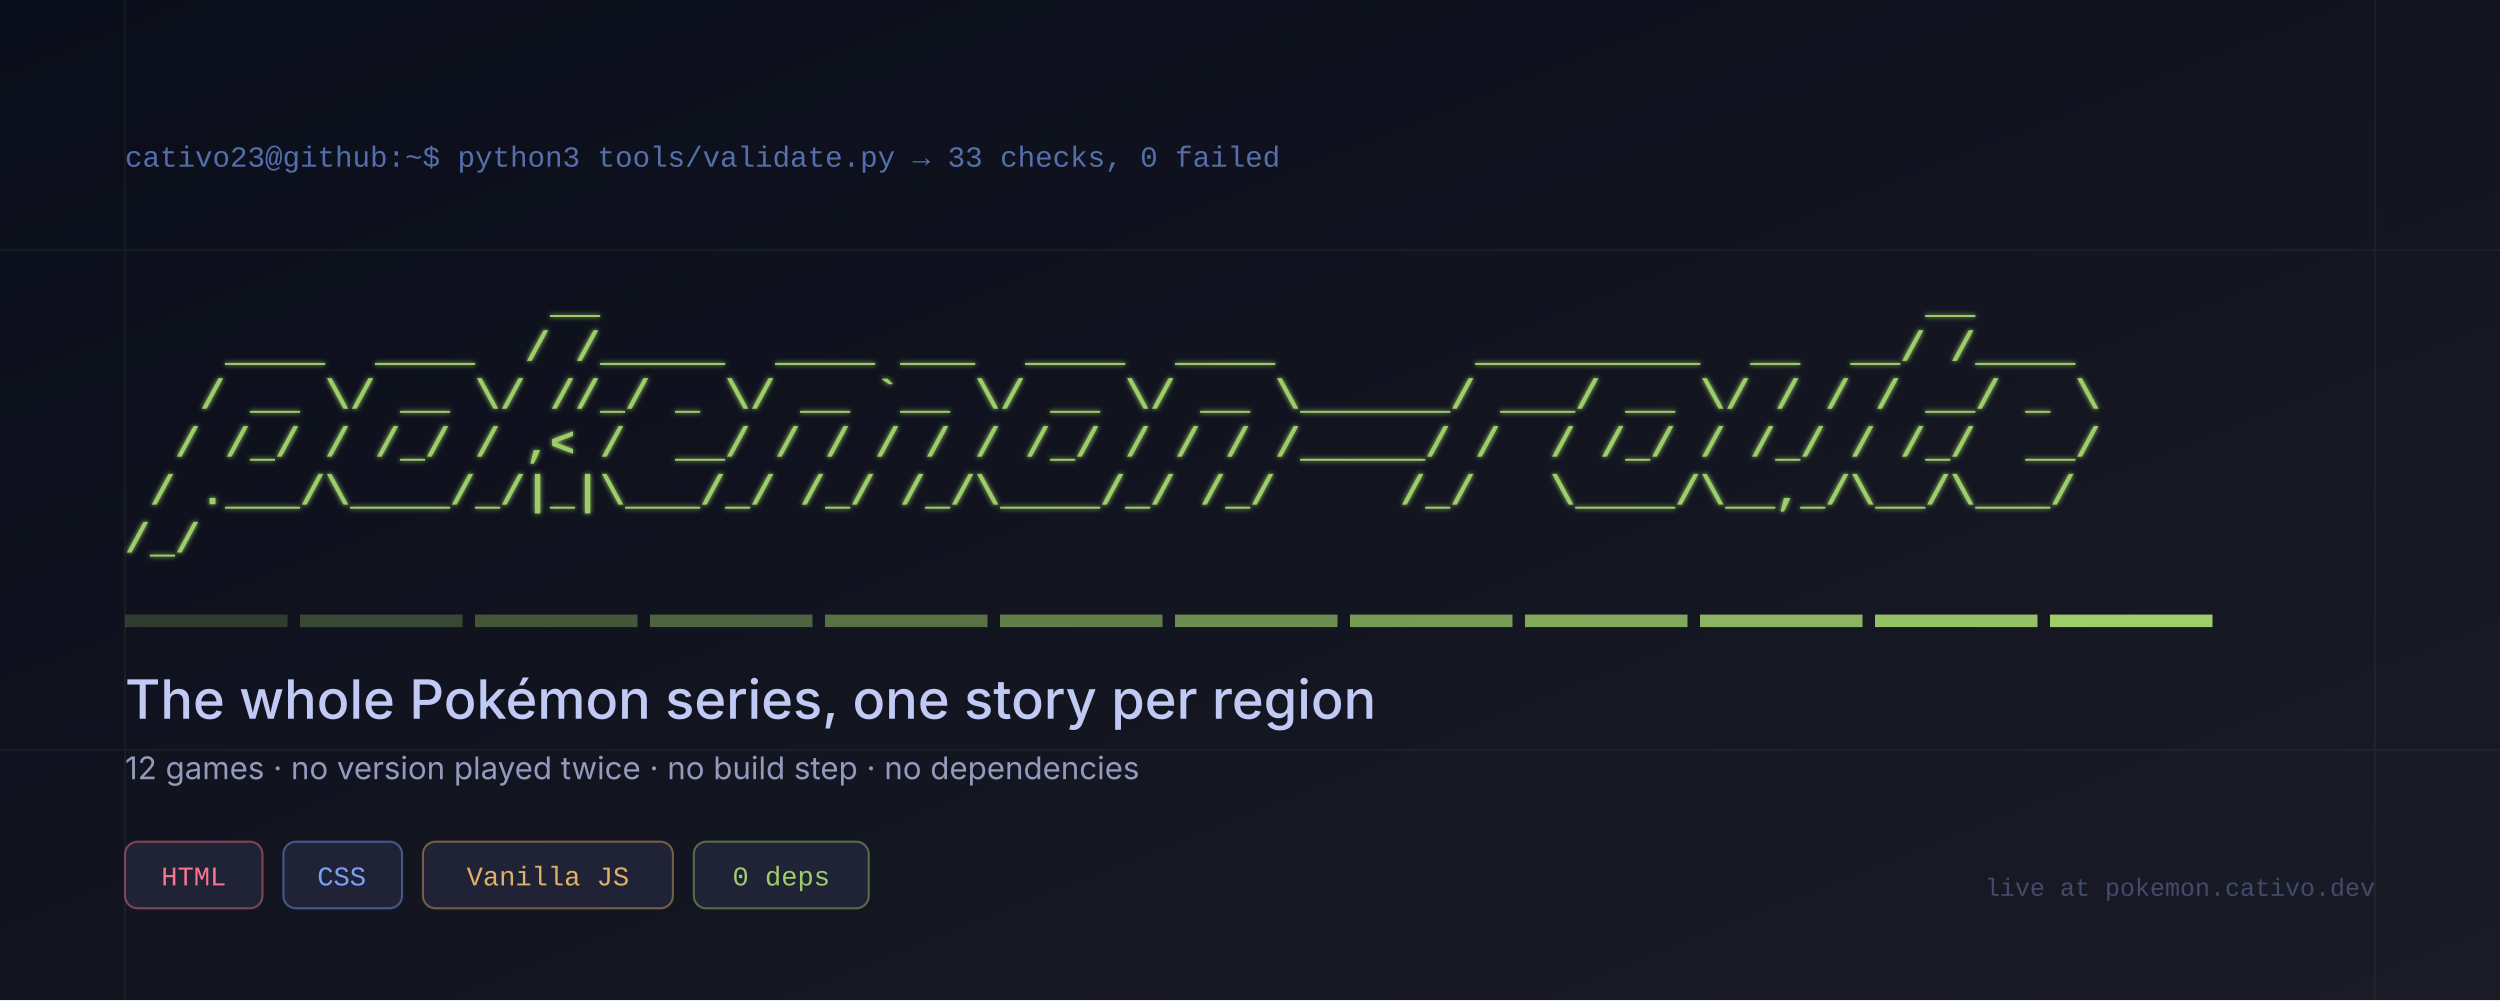
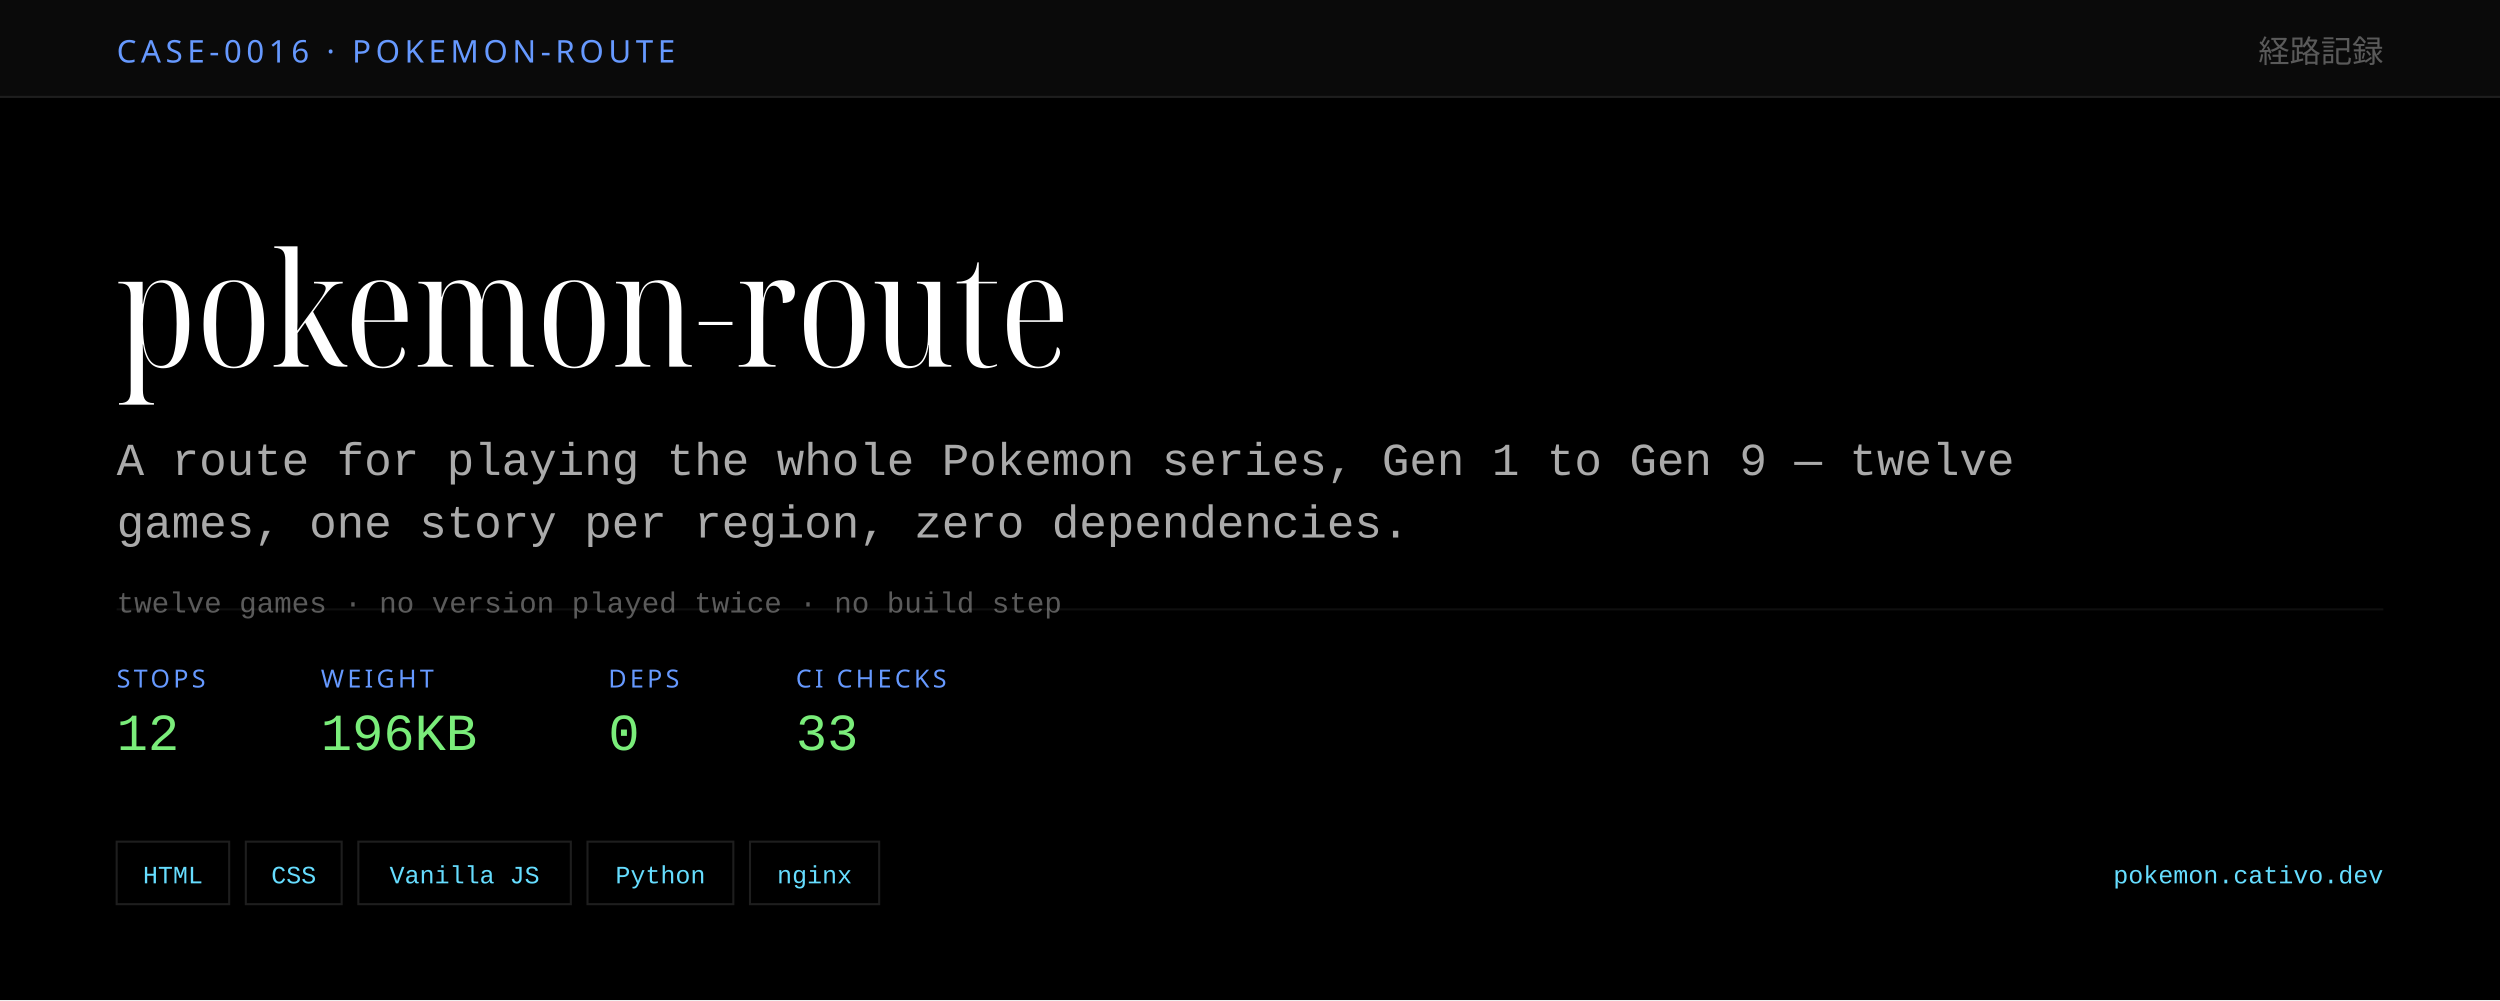
- <svg xmlns="http://www.w3.org/2000/svg" viewBox="0 0 1200 480" width="1200" height="480" role="img" aria-label="pokemon-route — a route for playing the whole Pokemon series, one story per region">
-   <defs>
-     <linearGradient id="bg" x1="0" y1="0" x2="1" y2="1">
-       <stop offset="0%" stop-color="#0a0e1a" />
-       <stop offset="100%" stop-color="#1a1b26" />
-     </linearGradient>
-     <filter id="softGlow" x="-10%" y="-10%" width="120%" height="120%">
-       <feGaussianBlur stdDeviation="1.4" result="blur" />
-       <feMerge>
-         <feMergeNode in="blur" />
-         <feMergeNode in="SourceGraphic" />
-       </feMerge>
-     </filter>
-     <style>
-       .mono { font-family: 'JetBrains Mono', 'Fira Code', 'Cascadia Code', Consolas, 'Courier New', monospace; }
-       .sans { font-family: 'Inter', -apple-system, BlinkMacSystemFont, 'Segoe UI', Roboto, sans-serif; }
-     </style>
-   </defs>
-   <rect width="1200" height="480" fill="url(#bg)" />
-   <g opacity="0.06" stroke="#9ece6a" stroke-width="1">
-     <line x1="0" y1="120" x2="1200" y2="120" />
-     <line x1="0" y1="360" x2="1200" y2="360" />
-     <line x1="60" y1="0" x2="60" y2="480" />
-     <line x1="1140" y1="0" x2="1140" y2="480" />
+ <svg xmlns="http://www.w3.org/2000/svg" viewBox="0 0 1200 480" width="1200" height="480" role="img" aria-label="pokemon-route — A route for playing the whole Pokemon series, Gen 1 to Gen 9 — twelve games, one story per region, zero dependencies">
+   <style>
+     .mono  { font-family: 'JetBrains Mono','Cascadia Mono',Consolas,'Courier New',monospace; }
+     .stamp { font-family: 'Saira Extra Condensed',Impact,'Arial Narrow',sans-serif; }
+     .title { font-family: 'Noto Serif Display','Times New Roman',serif; }
+     .kanji { font-family: 'Shippori Mincho B1',YuMincho,serif; }
+   </style>
+   <rect width="1200" height="480" fill="#000000" />
+   <rect width="1200" height="46" fill="#0a0a0a" />
+   <rect y="46" width="1200" height="1" fill="rgba(255,255,255,0.12)" />
+   <text class="stamp" x="56" y="30" font-size="15" fill="#6699ff" letter-spacing="2.2">CASE-0016 · POKEMON-ROUTE</text>
+   <text class="kanji" x="1144" y="30" font-size="15" fill="#5a5a5a" text-anchor="end">経路記録</text>
+   <g transform="translate(56,176) scale(0.82,1)">
+     <text class="title" x="0" y="0" font-size="76" fill="#ffffff">pokemon-route</text>
  </g>
-   <text class="mono" x="60" y="80" font-size="14" fill="#7aa2f7" opacity="0.65">cativo23@github:~$ python3 tools/validate.py  →  33 checks, 0 failed</text>
-   <g class="mono" font-size="20" fill="#9ece6a" filter="url(#softGlow)" font-weight="600">
-     <text x="60" y="150" xml:space="preserve">                 __                                                     __     </text>
-     <text x="60" y="173" xml:space="preserve">    ____  ____  / /_____  ____ ___  ____  ____        _________  __  __/ /____ </text>
-     <text x="60" y="196" xml:space="preserve">   / __ \/ __ \/ //_/ _ \/ __ `__ \/ __ \/ __ \______/ ___/ __ \/ / / / __/ _ \</text>
-     <text x="60" y="219" xml:space="preserve">  / /_/ / /_/ / ,&lt; /  __/ / / / / / /_/ / / / /_____/ /  / /_/ / /_/ / /_/  __/</text>
-     <text x="60" y="242" xml:space="preserve"> / .___/\____/_/|_|\___/_/ /_/ /_/\____/_/ /_/     /_/   \____/\__,_/\__/\___/ </text>
-     <text x="60" y="265" xml:space="preserve">/_/                                                                            </text>
-   </g>
-   <rect x="60" y="295" width="78" height="6" fill="#9ece6a" opacity="0.22" />
-   <rect x="144" y="295" width="78" height="6" fill="#9ece6a" opacity="0.29" />
-   <rect x="228" y="295" width="78" height="6" fill="#9ece6a" opacity="0.36" />
-   <rect x="312" y="295" width="78" height="6" fill="#9ece6a" opacity="0.43" />
-   <rect x="396" y="295" width="78" height="6" fill="#9ece6a" opacity="0.50" />
-   <rect x="480" y="295" width="78" height="6" fill="#9ece6a" opacity="0.57" />
-   <rect x="564" y="295" width="78" height="6" fill="#9ece6a" opacity="0.65" />
-   <rect x="648" y="295" width="78" height="6" fill="#9ece6a" opacity="0.72" />
-   <rect x="732" y="295" width="78" height="6" fill="#9ece6a" opacity="0.79" />
-   <rect x="816" y="295" width="78" height="6" fill="#9ece6a" opacity="0.86" />
-   <rect x="900" y="295" width="78" height="6" fill="#9ece6a" opacity="0.93" />
-   <rect x="984" y="295" width="78" height="6" fill="#9ece6a" opacity="1.00" />
-   <text class="sans" x="60" y="345" font-size="26" fill="#c0caf5" font-weight="500">The whole Pokémon series, one story per region</text>
-   <text class="sans" x="60" y="374" font-size="15" fill="#a9b1d6" opacity="0.85">12 games · no version played twice · no build step · no dependencies</text>
-   <g class="mono" font-size="13">
-     <g transform="translate(60,404)">
-       <rect width="66" height="32" rx="6" ry="6" fill="#1f2335" stroke="#f7768e" stroke-opacity="0.45" />
-       <text x="33" y="21" fill="#f7768e" text-anchor="middle">HTML</text>
-     </g>
-     <g transform="translate(136,404)">
-       <rect width="57" height="32" rx="6" ry="6" fill="#1f2335" stroke="#7aa2f7" stroke-opacity="0.45" />
-       <text x="28" y="21" fill="#7aa2f7" text-anchor="middle">CSS</text>
-     </g>
-     <g transform="translate(203,404)">
-       <rect width="120" height="32" rx="6" ry="6" fill="#1f2335" stroke="#e0af68" stroke-opacity="0.45" />
-       <text x="60" y="21" fill="#e0af68" text-anchor="middle">Vanilla JS</text>
-     </g>
-     <g transform="translate(333,404)">
-       <rect width="84" height="32" rx="6" ry="6" fill="#1f2335" stroke="#9ece6a" stroke-opacity="0.45" />
-       <text x="42" y="21" fill="#9ece6a" text-anchor="middle">0 deps</text>
-     </g>
-   </g>
-   <text class="mono" x="1140" y="430" font-size="12" fill="#565f89" text-anchor="end" opacity="0.7">live at pokemon.cativo.dev</text>
+   <text class="mono" x="56" y="228" font-size="22" fill="#aaaaaa">A route for playing the whole Pokemon series, Gen 1 to Gen 9 — twelve</text>
+   <text class="mono" x="56" y="258" font-size="22" fill="#aaaaaa">games, one story per region, zero dependencies.</text>
+   <text class="mono" x="56" y="294" font-size="14" fill="#5a5a5a">twelve games · no version played twice · no build step</text>
+   <rect x="56" y="292" width="1088" height="1" fill="rgba(255,255,255,0.06)" />
+   <text class="stamp" x="56" y="330" font-size="12" fill="#6699ff" letter-spacing="1.6">STOPS</text>
+   <text class="mono" x="56" y="360" font-size="25" fill="#7aed7a">12</text>
+   <text class="stamp" x="154" y="330" font-size="12" fill="#6699ff" letter-spacing="1.6">WEIGHT</text>
+   <text class="mono" x="154" y="360" font-size="25" fill="#7aed7a">196KB</text>
+   <text class="stamp" x="292" y="330" font-size="12" fill="#6699ff" letter-spacing="1.6">DEPS</text>
+   <text class="mono" x="292" y="360" font-size="25" fill="#7aed7a">0</text>
+   <text class="stamp" x="382" y="330" font-size="12" fill="#6699ff" letter-spacing="1.6">CI CHECKS</text>
+   <text class="mono" x="382" y="360" font-size="25" fill="#7aed7a">33</text>
+   <rect x="56" y="404" width="54" height="30" fill="none" stroke="rgba(255,255,255,0.12)" />
+   <text class="mono" x="83" y="424" font-size="12" fill="#66ddff" text-anchor="middle">HTML</text>
+   <rect x="118" y="404" width="46" height="30" fill="none" stroke="rgba(255,255,255,0.12)" />
+   <text class="mono" x="141" y="424" font-size="12" fill="#66ddff" text-anchor="middle">CSS</text>
+   <rect x="172" y="404" width="102" height="30" fill="none" stroke="rgba(255,255,255,0.12)" />
+   <text class="mono" x="223" y="424" font-size="12" fill="#66ddff" text-anchor="middle">Vanilla JS</text>
+   <rect x="282" y="404" width="70" height="30" fill="none" stroke="rgba(255,255,255,0.12)" />
+   <text class="mono" x="317" y="424" font-size="12" fill="#66ddff" text-anchor="middle">Python</text>
+   <rect x="360" y="404" width="62" height="30" fill="none" stroke="rgba(255,255,255,0.12)" />
+   <text class="mono" x="391" y="424" font-size="12" fill="#66ddff" text-anchor="middle">nginx</text>
+   <text class="mono" x="1144" y="424" font-size="12" fill="#66ddff" text-anchor="end">pokemon.cativo.dev</text>
</svg>
